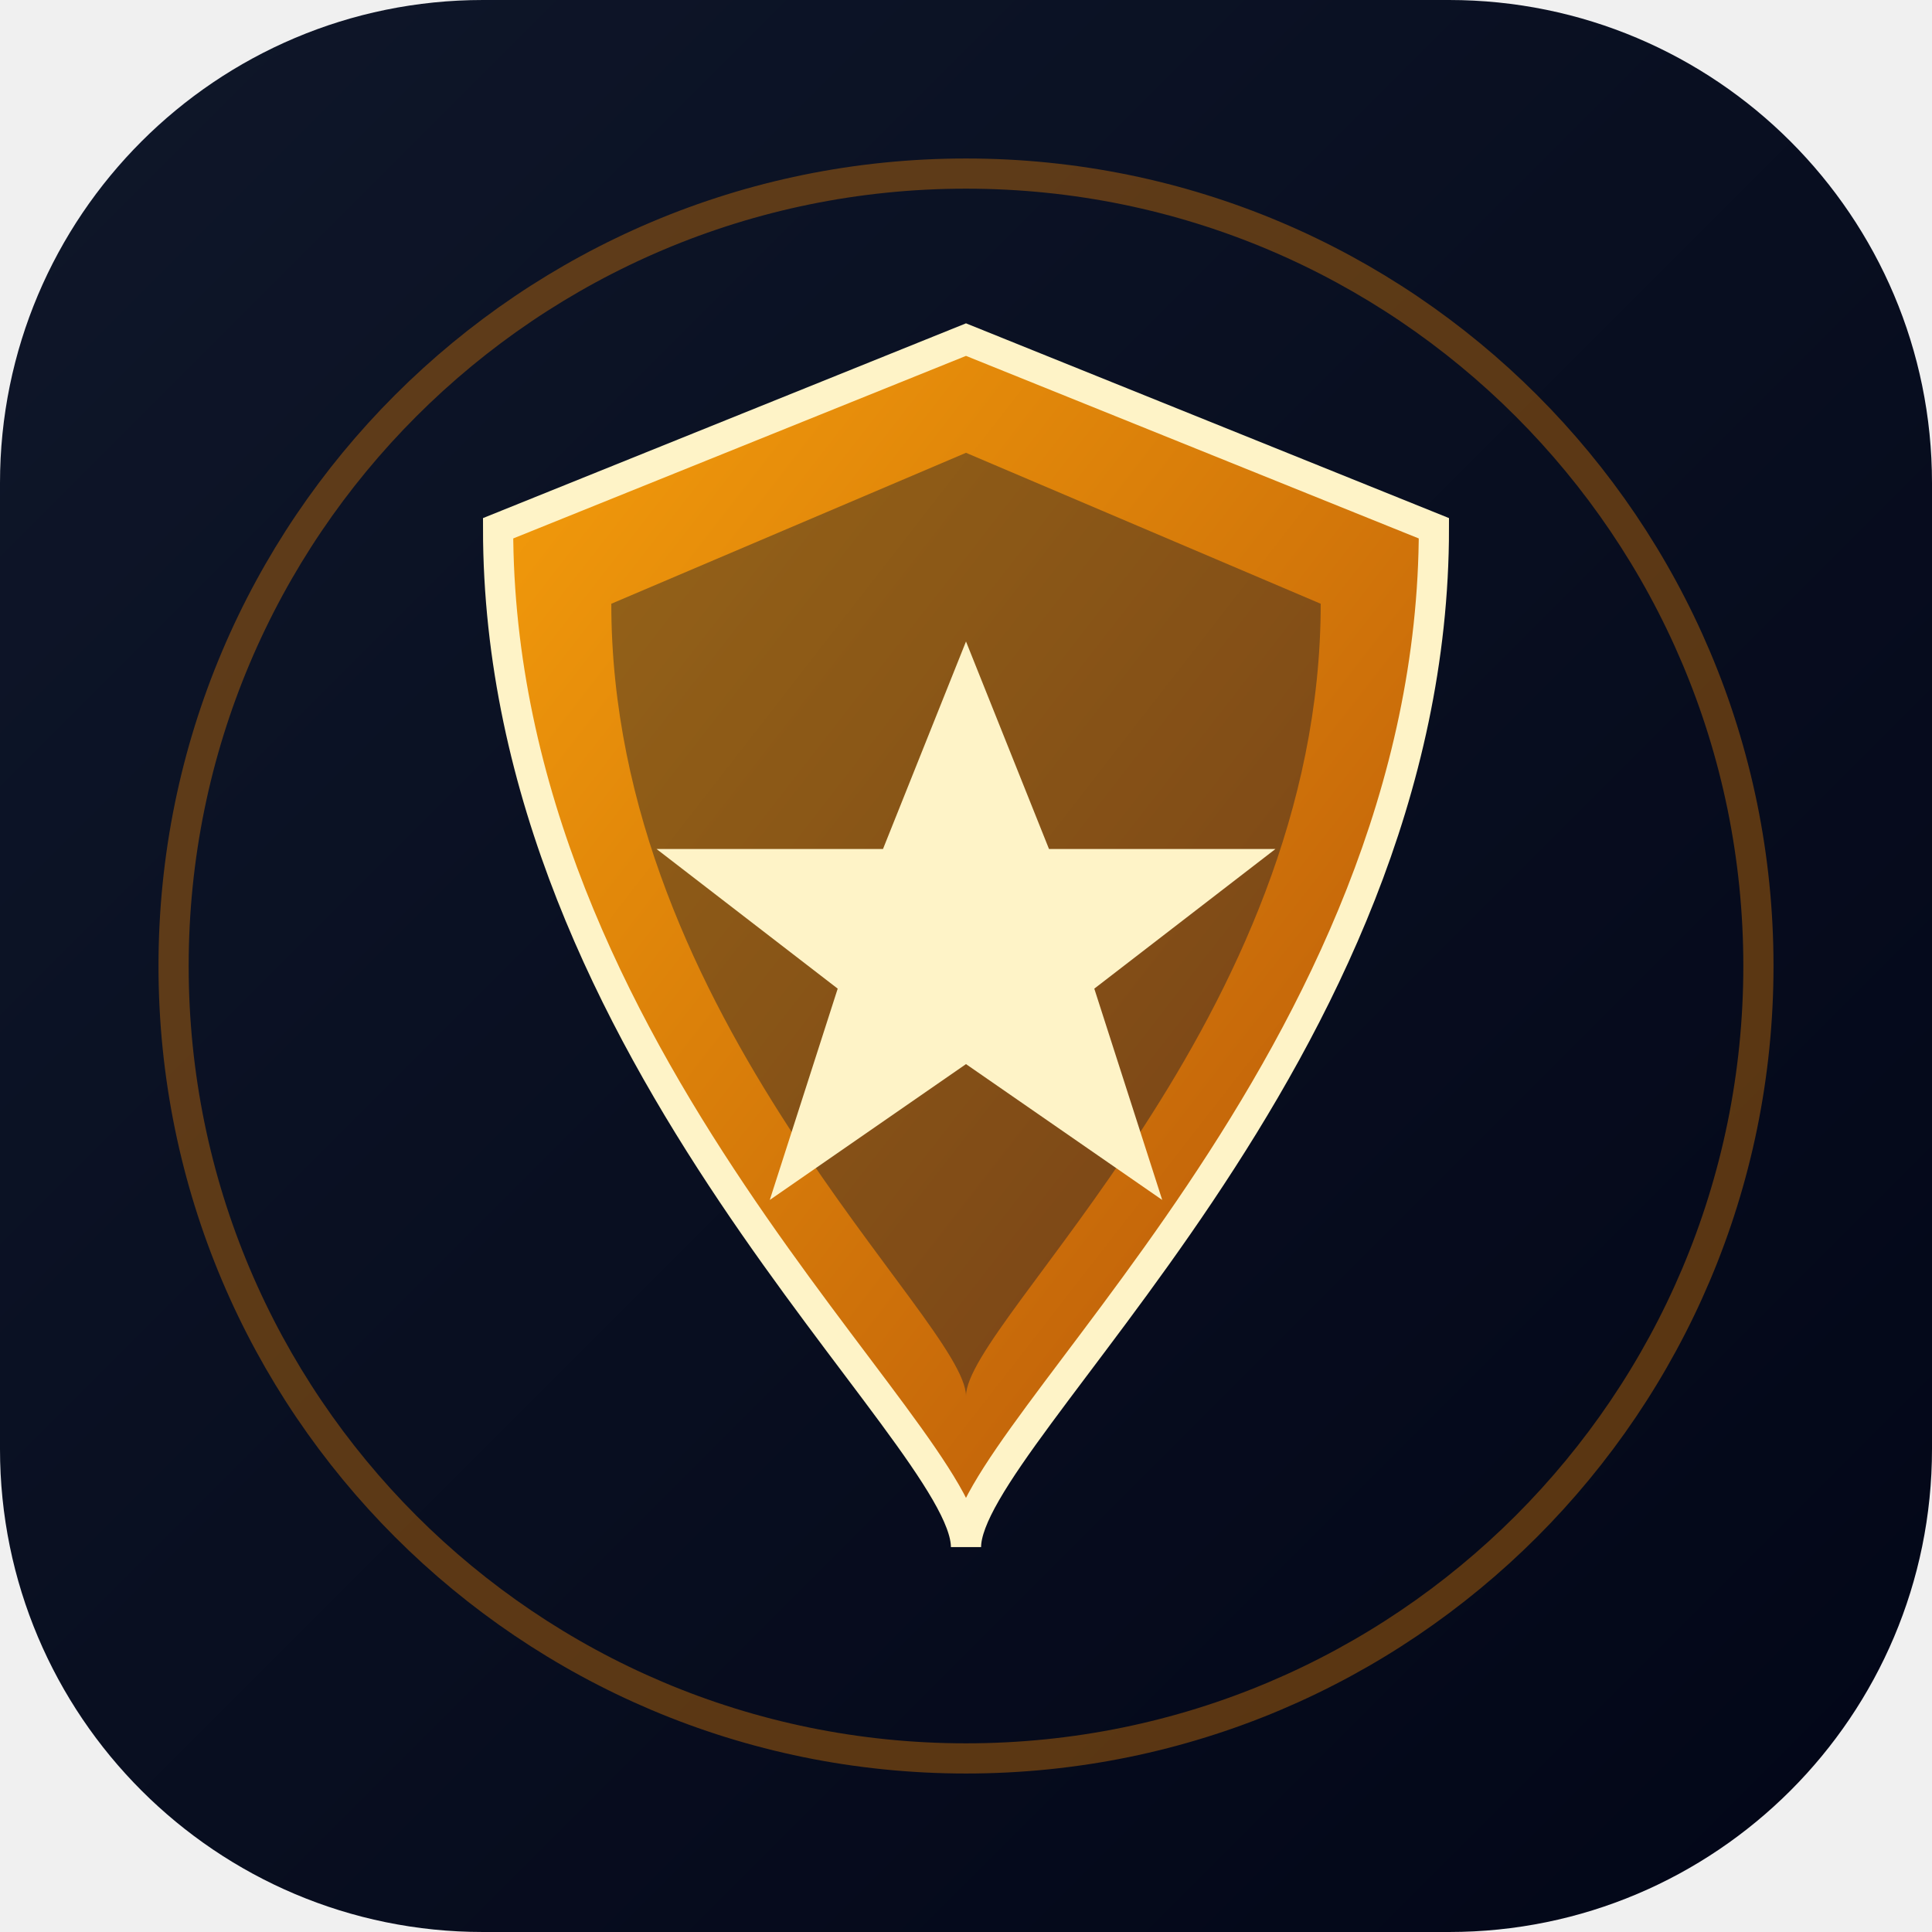
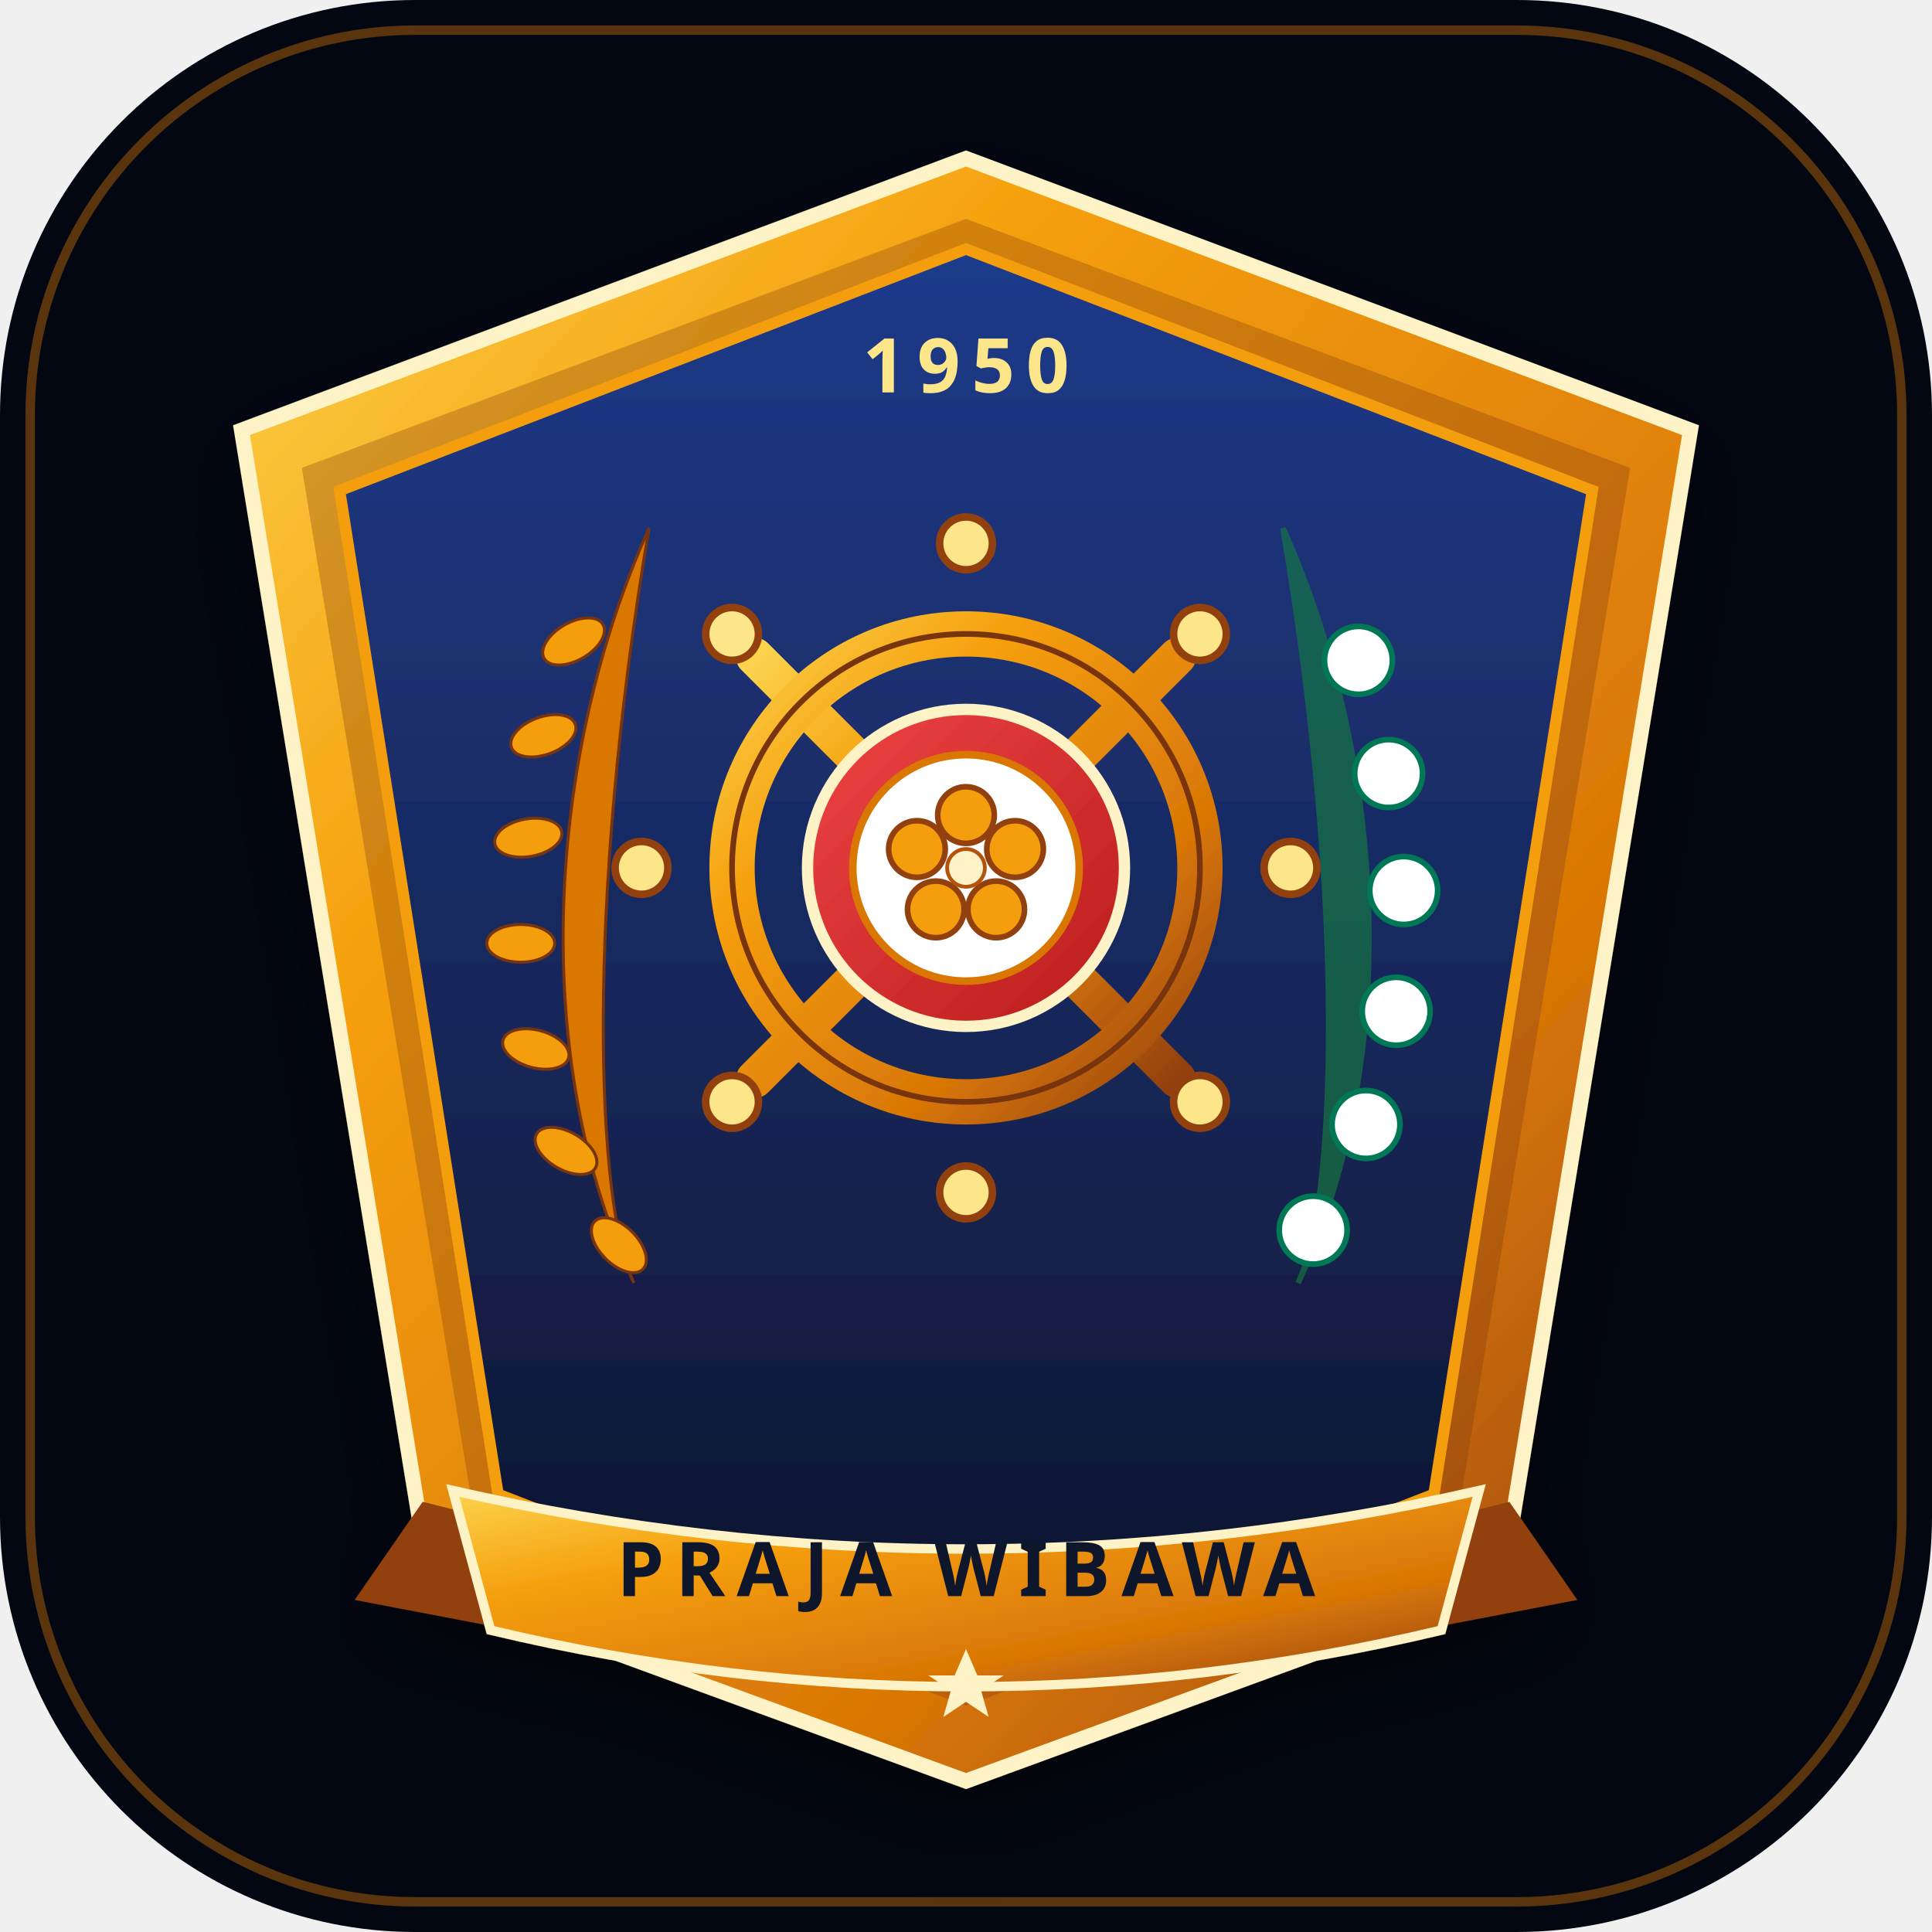
<svg xmlns="http://www.w3.org/2000/svg" viewBox="0 0 512 512">
  <defs>
-     <linearGradient id="shieldGrad" x1="0%" y1="0%" x2="100%" y2="100%">
-       <stop offset="0%" stop-color="#f59e0b" />
-       <stop offset="100%" stop-color="#b45309" />
+     <linearGradient id="satpolGold" x1="0%" y1="0%" x2="100%" y2="100%">
+       <stop offset="0%" stop-color="#FCD34D" />
+       <stop offset="30%" stop-color="#F59E0B" />
+       <stop offset="70%" stop-color="#D97706" />
+       <stop offset="100%" stop-color="#92400E" />
    </linearGradient>
-     <linearGradient id="bgGrad" x1="0%" y1="0%" x2="100%" y2="100%">
-       <stop offset="0%" stop-color="#0f172a" />
-       <stop offset="100%" stop-color="#020617" />
+     <linearGradient id="satpolNavy" x1="0%" y1="0%" x2="0%" y2="100%">
+       <stop offset="0%" stop-color="#1E3A8A" />
+       <stop offset="60%" stop-color="#172554" />
+       <stop offset="100%" stop-color="#0B132B" />
    </linearGradient>
+     <linearGradient id="satpolRed" x1="0%" y1="0%" x2="100%" y2="100%">
+       <stop offset="0%" stop-color="#EF4444" />
+       <stop offset="100%" stop-color="#B91C1C" />
+     </linearGradient>
+     <filter id="badgeShadow" x="-10%" y="-10%" width="120%" height="125%" filterUnits="userSpaceOnUse">
+       <feDropShadow dx="0" dy="8" stdDeviation="12" flood-color="#000000" flood-opacity="0.6" />
+     </filter>
  </defs>
-   <rect width="512" height="512" rx="128" fill="url(#bgGrad)" />
-   <circle cx="256" cy="256" r="210" fill="none" stroke="#d97706" stroke-width="8" opacity="0.4" />
-   <path d="M256 90 L380 140 C380 280 256 380 256 410 C256 380 132 280 132 140 Z" fill="url(#shieldGrad)" stroke="#fef3c7" stroke-width="8" />
-   <path d="M256 120 L350 160 C350 270 256 350 256 370 C256 350 162 270 162 160 Z" fill="#0f172a" opacity="0.4" />
-   <polygon points="256,170 278,225 338,225 290,262 308,318 256,282 204,318 222,262 174,225 234,225" fill="#fef3c7" />
+   <rect width="512" height="512" rx="110" fill="#030712" />
+   <rect width="496" height="496" x="8" y="8" rx="102" fill="none" stroke="#D97706" stroke-width="2.5" opacity="0.4" />
+   <g filter="url(#badgeShadow)">
+     <polygon points="256,42 448,114 398,420 256,472 114,420 64,114" fill="url(#satpolGold)" stroke="#FEF3C7" stroke-width="4" />
+     <polygon points="256,58 432,124 386,404 256,452 126,404 80,124" fill="#78350F" opacity="0.3" />
+     <polygon points="256,66 422,130 380,396 256,444 132,396 90,130" fill="url(#satpolNavy)" stroke="#F59E0B" stroke-width="3" />
+     <text x="256" y="104" text-anchor="middle" fill="#FDE68A" font-size="20" font-weight="900" font-family="'Plus Jakarta Sans', sans-serif" letter-spacing="3">
+       1950
+     </text>
+     <g fill="#F59E0B" stroke="#78350F" stroke-width="0.8">
+       <path d="M 172 140 C 145 200, 140 280, 168 340 C 158 320, 155 240, 172 140 Z" fill="#D97706" />
+       <ellipse cx="152" cy="170" rx="9" ry="5" transform="rotate(-30 152 170)" />
+       <ellipse cx="144" cy="195" rx="9" ry="5" transform="rotate(-20 144 195)" />
+       <ellipse cx="140" cy="222" rx="9" ry="5" transform="rotate(-10 140 222)" />
+       <ellipse cx="138" cy="250" rx="9" ry="5" transform="rotate(0 138 250)" />
+       <ellipse cx="142" cy="278" rx="9" ry="5" transform="rotate(15 142 278)" />
+       <ellipse cx="150" cy="305" rx="9" ry="5" transform="rotate(30 150 305)" />
+       <ellipse cx="164" cy="330" rx="9" ry="5" transform="rotate(45 164 330)" />
+     </g>
+     <g stroke="#15803D" stroke-width="1.5">
+       <path d="M 340 140 C 367 200, 372 280, 344 340 C 354 320, 357 240, 340 140 Z" fill="#15803D" opacity="0.6" />
+       <g fill="#FFFFFF" stroke="#047857" stroke-width="1.5">
+         <circle cx="360" cy="175" r="9" />
+         <circle cx="368" cy="205" r="9" />
+         <circle cx="372" cy="236" r="9" />
+         <circle cx="370" cy="268" r="9" />
+         <circle cx="362" cy="298" r="9" />
+         <circle cx="348" cy="326" r="9" />
+       </g>
+     </g>
+     <g id="kemudiKapal">
+       <g stroke="url(#satpolGold)" stroke-width="10" stroke-linecap="round">
+         <line x1="256" y1="150" x2="256" y2="310" />
+         <line x1="176" y1="230" x2="336" y2="230" />
+         <line x1="200" y1="174" x2="312" y2="286" />
+         <line x1="312" y1="174" x2="200" y2="286" />
+       </g>
+       <g fill="#FDE68A" stroke="#92400E" stroke-width="2">
+         <circle cx="256" cy="144" r="7" />
+         <circle cx="256" cy="316" r="7" />
+         <circle cx="170" cy="230" r="7" />
+         <circle cx="342" cy="230" r="7" />
+         <circle cx="194" cy="168" r="7" />
+         <circle cx="318" cy="292" r="7" />
+         <circle cx="318" cy="168" r="7" />
+         <circle cx="194" cy="292" r="7" />
+       </g>
+       <circle cx="256" cy="230" r="62" fill="none" stroke="url(#satpolGold)" stroke-width="12" />
+       <circle cx="256" cy="230" r="62" fill="none" stroke="#78350F" stroke-width="1.5" />
+       <circle cx="256" cy="230" r="42" fill="url(#satpolRed)" stroke="#FEF3C7" stroke-width="3" />
+       <circle cx="256" cy="230" r="30" fill="#FFFFFF" stroke="#D97706" stroke-width="2" />
+       <g fill="#F59E0B" stroke="#92400E" stroke-width="1.5">
+         <circle cx="256" cy="216" r="7.5" />
+         <circle cx="269" cy="225" r="7.5" />
+         <circle cx="264" cy="241" r="7.5" />
+         <circle cx="248" cy="241" r="7.5" />
+         <circle cx="243" cy="225" r="7.5" />
+         <circle cx="256" cy="230" r="5" fill="#FEF3C7" stroke="#B45309" stroke-width="1" />
+       </g>
+     </g>
+     <g id="pitaPrajaWibawa">
+       <polygon points="112,398 94,424 136,432 136,404" fill="#92400E" />
+       <polygon points="400,398 418,424 376,432 376,404" fill="#92400E" />
+       <path d="M 120 395 Q 256 426 392 395 L 382 432 Q 256 462 130 432 Z" fill="url(#satpolGold)" stroke="#FEF3C7" stroke-width="2.5" />
+       <text x="256" y="423" text-anchor="middle" fill="#0F172A" font-size="20" font-weight="900" letter-spacing="3" font-family="'Plus Jakarta Sans', sans-serif">
+         PRAJA WIBAWA
+       </text>
+     </g>
+     <polygon points="256,437 259,444 266,444 260,448 262,455 256,451 250,455 252,448 246,444 253,444" fill="#FEF3C7" />
+   </g>
</svg>
